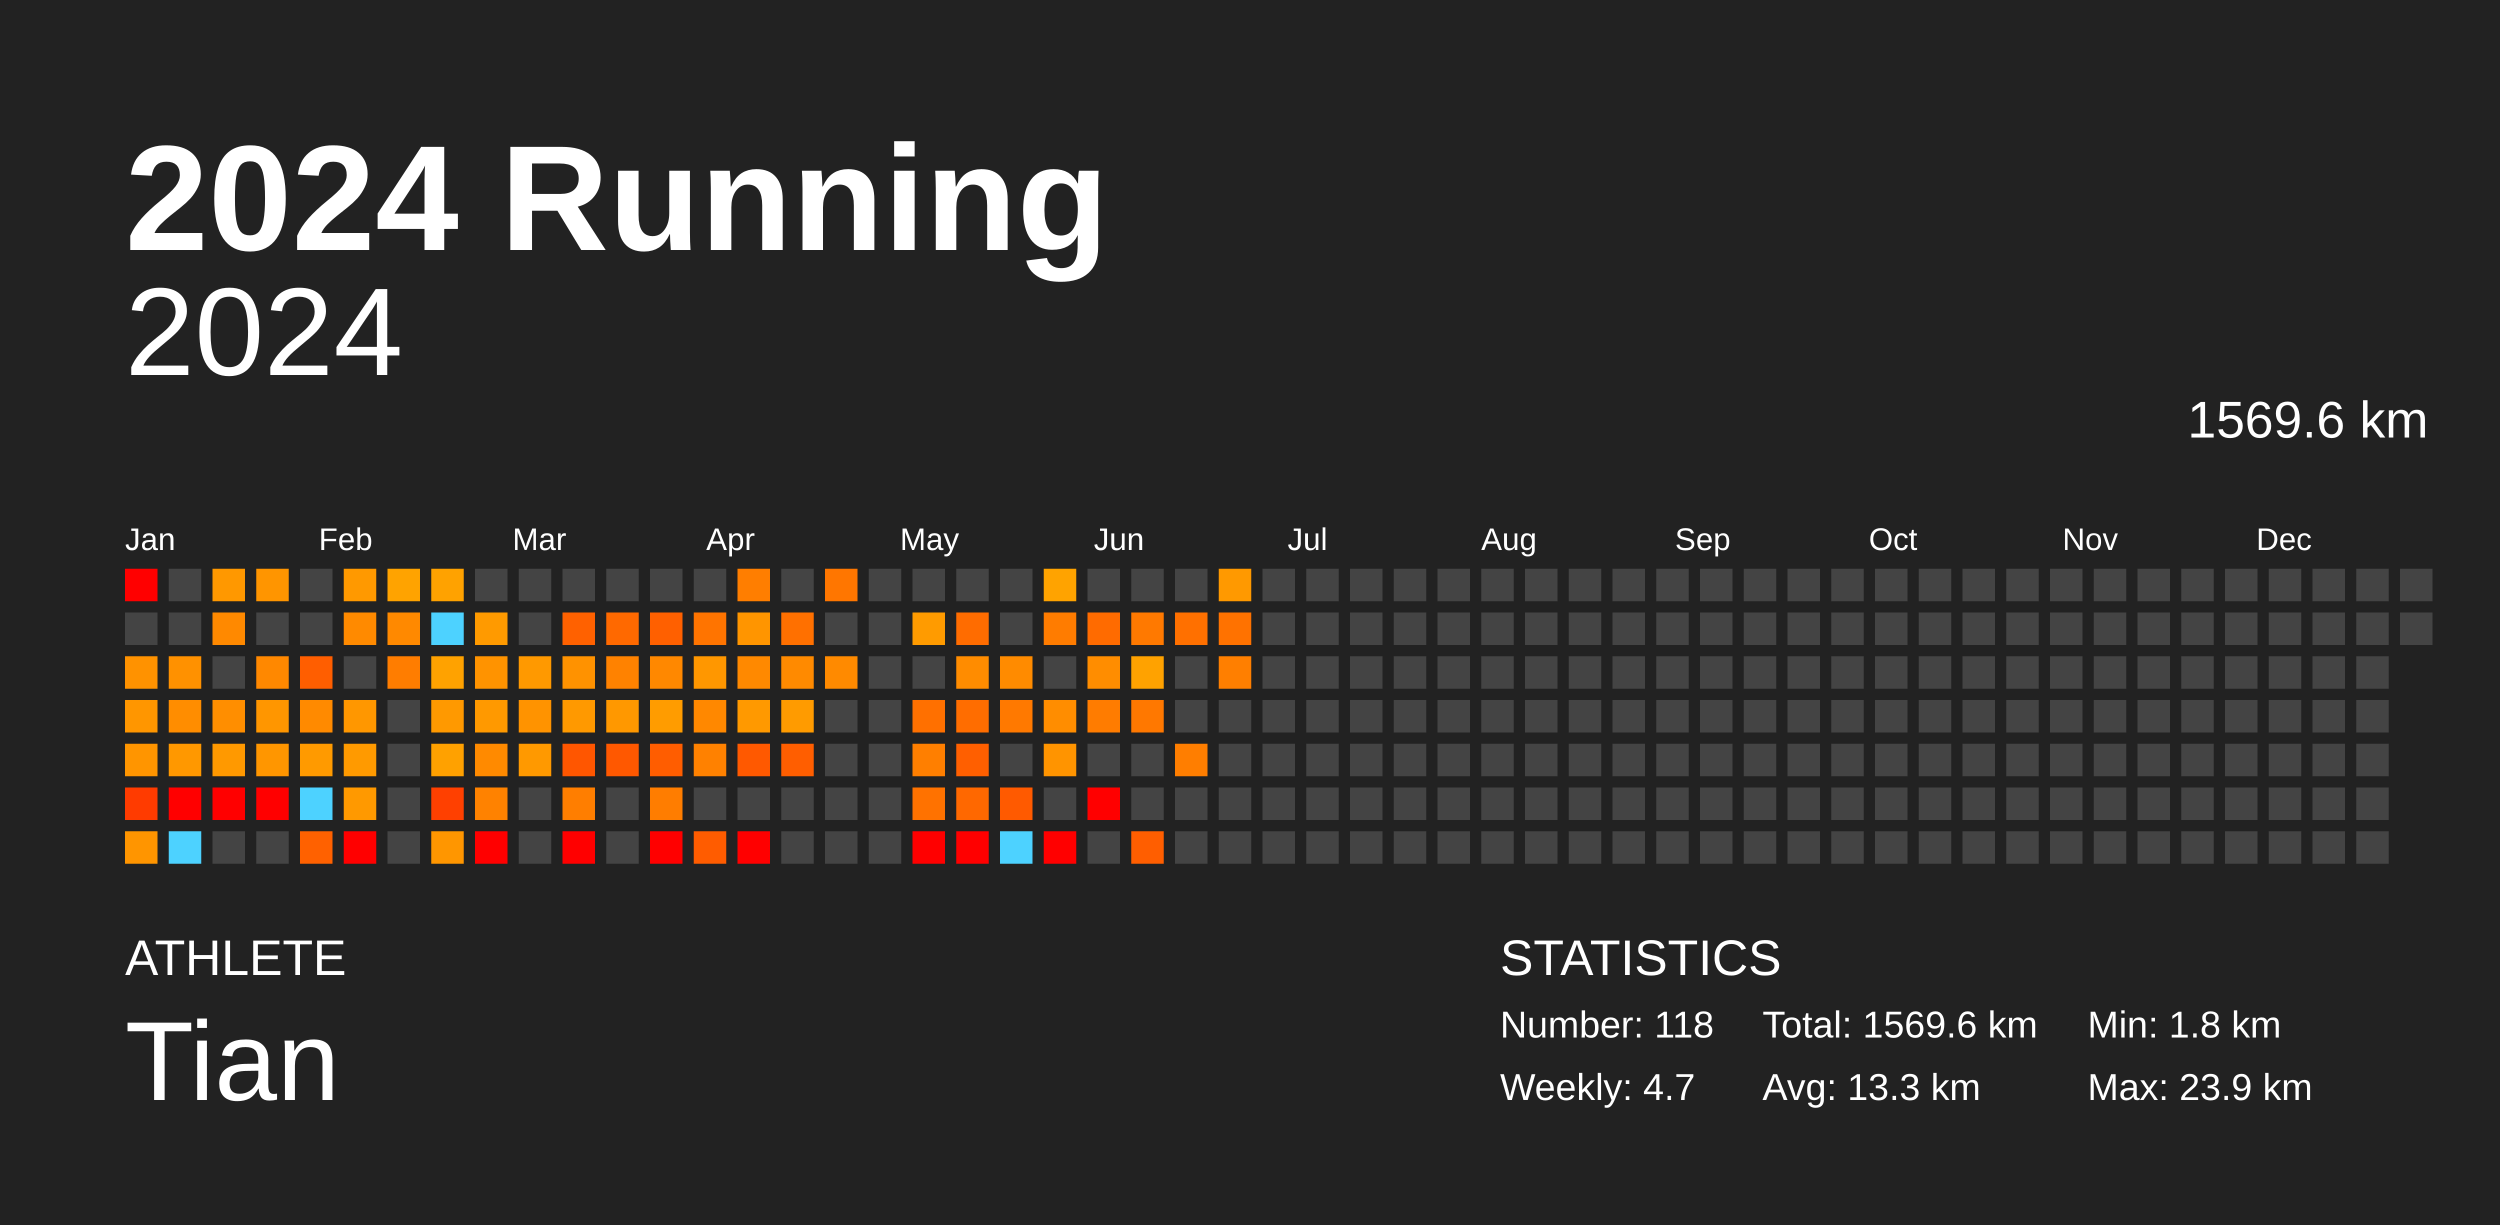
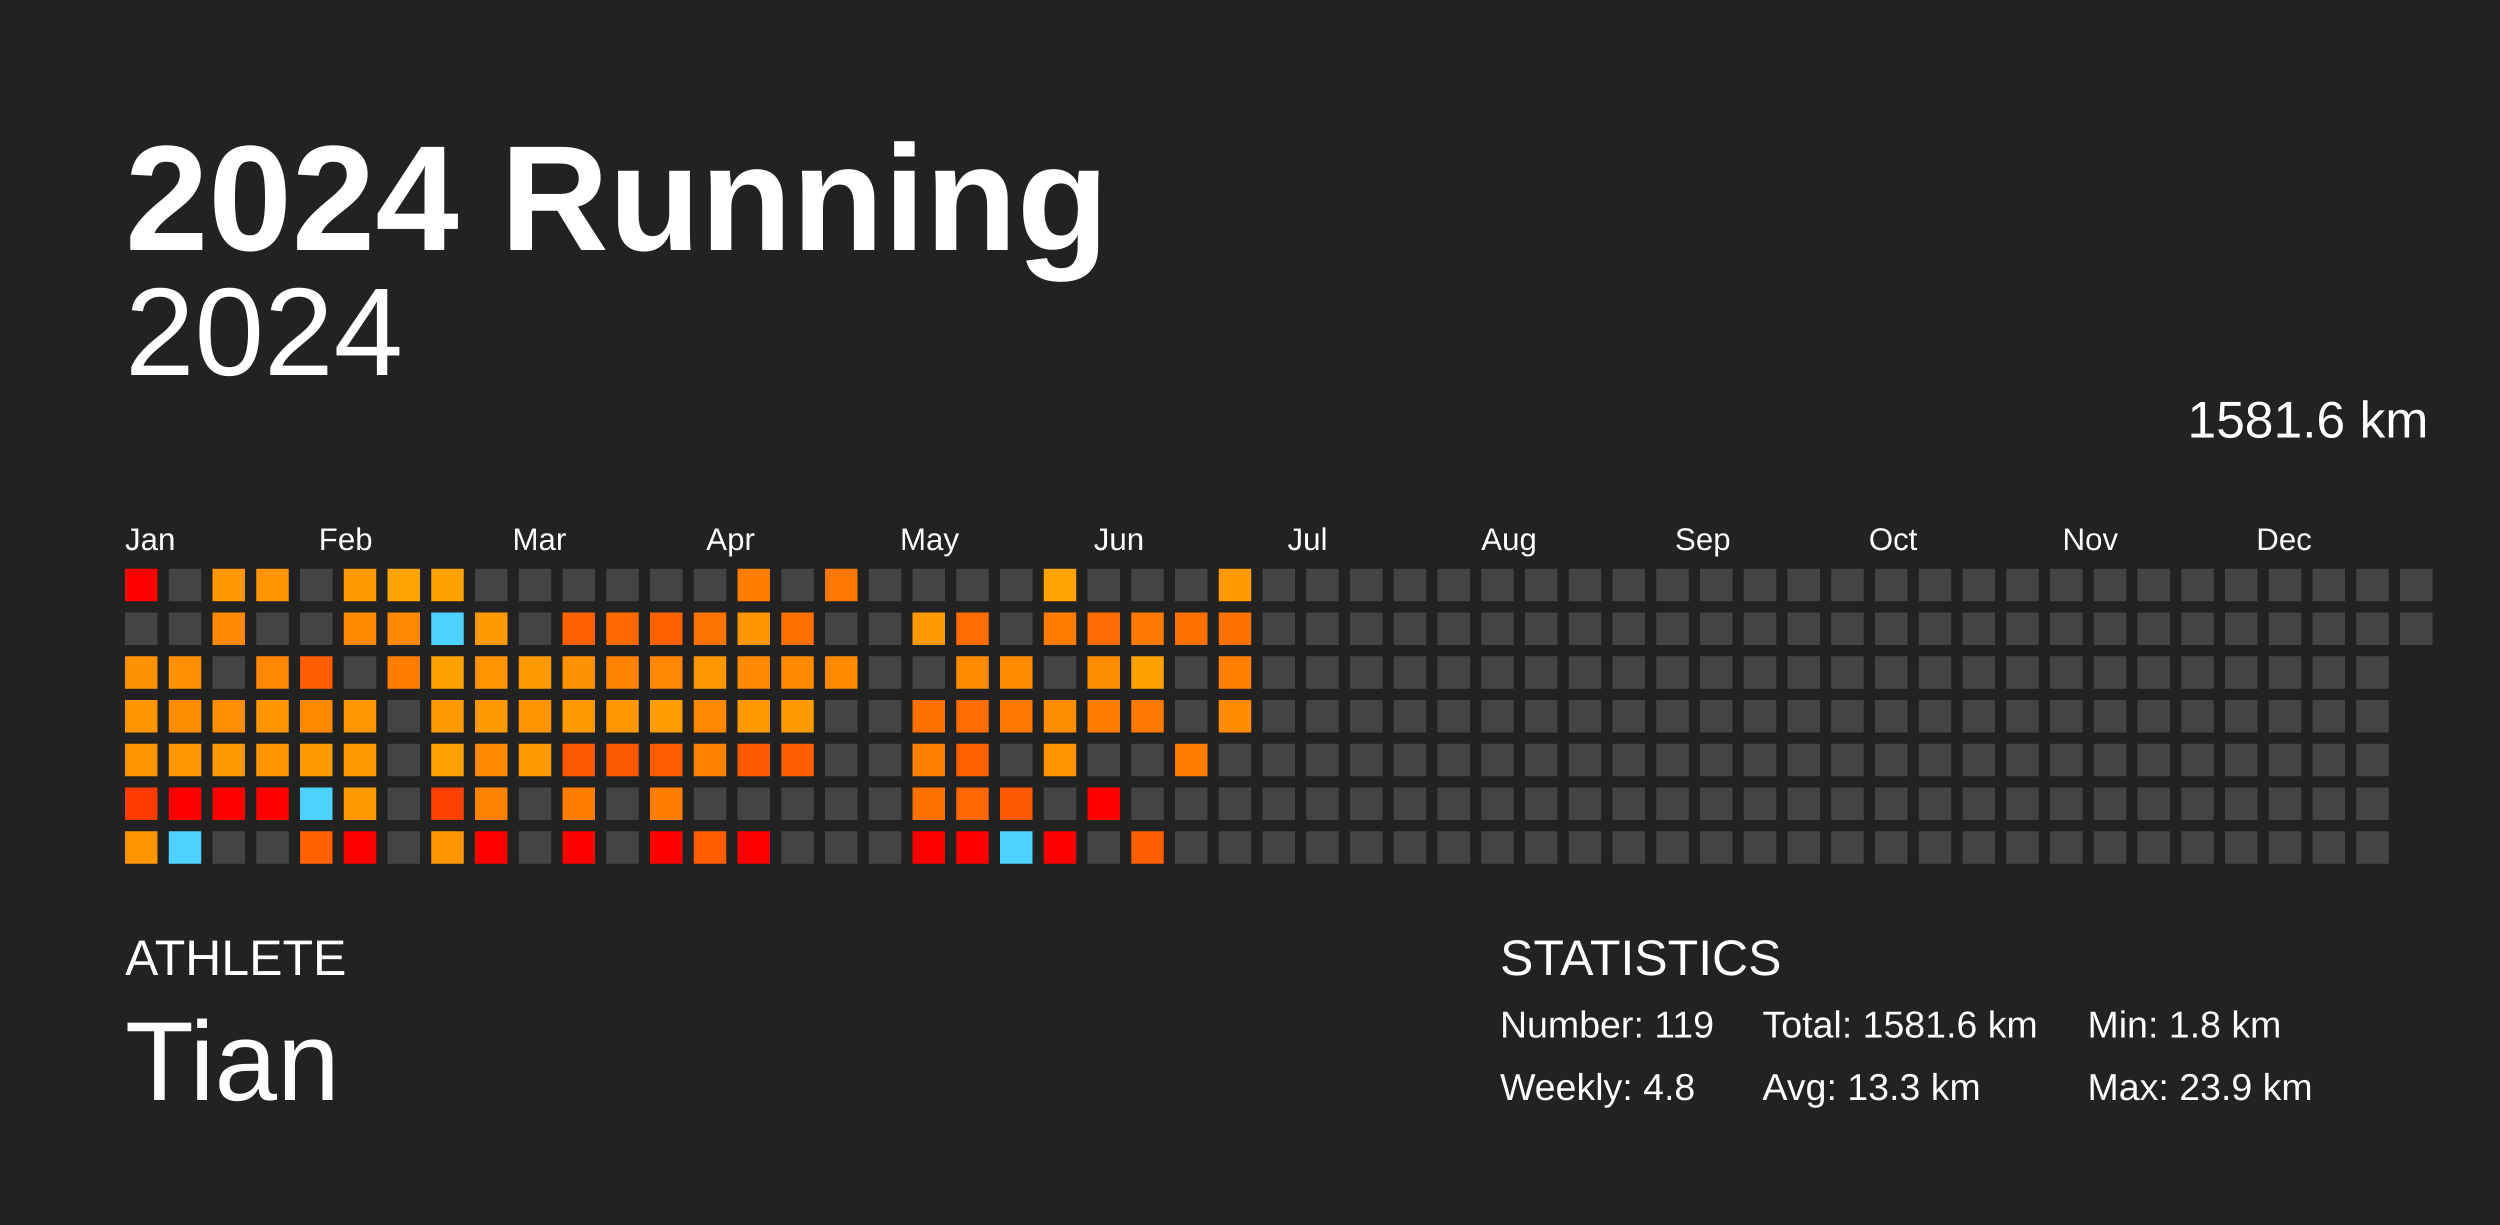
<svg xmlns="http://www.w3.org/2000/svg" baseProfile="full" height="98mm" version="1.1" viewBox="0,0,200,98" width="200mm">
  <defs />
  <rect fill="#222222" height="98" width="200" x="0" y="0" />
  <text fill="#FFFFFF" style="font-size:12px; font-family:Arial; font-weight:bold;" x="10" y="20">2024 Running</text>
  <text fill="#FFFFFF" style="font-size:4px; font-family:Arial" x="10" y="78">ATHLETE</text>
  <text fill="#FFFFFF" style="font-size:9px; font-family:Arial" x="10" y="88">Tian</text>
  <text fill="#FFFFFF" style="font-size:4px; font-family:Arial" x="120" y="78">STATISTICS</text>
-   <text fill="#FFFFFF" style="font-size:3px; font-family:Arial" x="120" y="83">Number: 118</text>
-   <text fill="#FFFFFF" style="font-size:3px; font-family:Arial" x="120" y="88">Weekly: 4.7</text>
-   <text fill="#FFFFFF" style="font-size:3px; font-family:Arial" x="141" y="83">Total: 1569.6 km</text>
+   <text fill="#FFFFFF" style="font-size:3px; font-family:Arial" x="120" y="83">Number: 119</text>
+   <text fill="#FFFFFF" style="font-size:3px; font-family:Arial" x="120" y="88">Weekly: 4.8</text>
+   <text fill="#FFFFFF" style="font-size:3px; font-family:Arial" x="141" y="83">Total: 1581.6 km</text>
  <text fill="#FFFFFF" style="font-size:3px; font-family:Arial" x="141" y="88">Avg: 13.3 km</text>
  <text fill="#FFFFFF" style="font-size:3px; font-family:Arial" x="167" y="83">Min: 1.8 km</text>
  <text fill="#FFFFFF" style="font-size:3px; font-family:Arial" x="167" y="88">Max: 23.9 km</text>
  <text alignment-baseline="hanging" fill="#FFFFFF" style="font-size:10.0px; font-family:Arial;" x="10" y="30">2024</text>
-   <text alignment-baseline="hanging" fill="#FFFFFF" style="font-size:4.125px; font-family:Arial;" x="175" y="35">1569.6 km</text>
+   <text alignment-baseline="hanging" fill="#FFFFFF" style="font-size:4.125px; font-family:Arial;" x="175" y="35">1581.6 km</text>
  <text fill="#FFFFFF" style="font-size:2.5px; font-family:Arial" x="10.0" y="44">Jan</text>
  <text fill="#FFFFFF" style="font-size:2.5px; font-family:Arial" x="25.5" y="44">Feb</text>
  <text fill="#FFFFFF" style="font-size:2.5px; font-family:Arial" x="41.0" y="44">Mar</text>
  <text fill="#FFFFFF" style="font-size:2.5px; font-family:Arial" x="56.5" y="44">Apr</text>
  <text fill="#FFFFFF" style="font-size:2.5px; font-family:Arial" x="72.0" y="44">May</text>
  <text fill="#FFFFFF" style="font-size:2.5px; font-family:Arial" x="87.5" y="44">Jun</text>
  <text fill="#FFFFFF" style="font-size:2.5px; font-family:Arial" x="103.0" y="44">Jul</text>
  <text fill="#FFFFFF" style="font-size:2.5px; font-family:Arial" x="118.5" y="44">Aug</text>
  <text fill="#FFFFFF" style="font-size:2.5px; font-family:Arial" x="134.0" y="44">Sep</text>
  <text fill="#FFFFFF" style="font-size:2.5px; font-family:Arial" x="149.5" y="44">Oct</text>
  <text fill="#FFFFFF" style="font-size:2.5px; font-family:Arial" x="165.0" y="44">Nov</text>
  <text fill="#FFFFFF" style="font-size:2.5px; font-family:Arial" x="180.5" y="44">Dec</text>
  <rect fill="red" height="2.6" width="2.6" x="10.0" y="45.5" />
  <rect fill="#444444" height="2.6" width="2.6" x="10.0" y="49.0" />
  <rect fill="#ff9200" height="2.6" width="2.6" x="10.0" y="52.5" />
  <rect fill="#ff9600" height="2.6" width="2.6" x="10.0" y="56.0" />
  <rect fill="#ff9500" height="2.6" width="2.6" x="10.0" y="59.5" />
  <rect fill="#ff3b00" height="2.6" width="2.6" x="10.0" y="63.0" />
  <rect fill="#ff9500" height="2.6" width="2.6" x="10.0" y="66.5" />
  <rect fill="#444444" height="2.6" width="2.6" x="13.5" y="45.5" />
  <rect fill="#444444" height="2.6" width="2.6" x="13.5" y="49.0" />
  <rect fill="#ff9100" height="2.6" width="2.6" x="13.5" y="52.5" />
  <rect fill="#ff8d00" height="2.6" width="2.6" x="13.5" y="56.0" />
  <rect fill="#ff9800" height="2.6" width="2.6" x="13.5" y="59.5" />
  <rect fill="red" height="2.6" width="2.6" x="13.5" y="63.0" />
  <rect fill="#4dd2ff" height="2.6" width="2.6" x="13.5" y="66.5" />
  <rect fill="#ff9800" height="2.6" width="2.6" x="17.0" y="45.5" />
  <rect fill="#ff8900" height="2.6" width="2.6" x="17.0" y="49.0" />
  <rect fill="#444444" height="2.6" width="2.6" x="17.0" y="52.5" />
  <rect fill="#ff8e00" height="2.6" width="2.6" x="17.0" y="56.0" />
  <rect fill="#ff9900" height="2.6" width="2.6" x="17.0" y="59.5" />
  <rect fill="red" height="2.6" width="2.6" x="17.0" y="63.0" />
  <rect fill="#444444" height="2.6" width="2.6" x="17.0" y="66.5" />
  <rect fill="#ff9500" height="2.6" width="2.6" x="20.5" y="45.5" />
  <rect fill="#444444" height="2.6" width="2.6" x="20.5" y="49.0" />
  <rect fill="#ff8800" height="2.6" width="2.6" x="20.5" y="52.5" />
  <rect fill="#ff9600" height="2.6" width="2.6" x="20.5" y="56.0" />
  <rect fill="#ff9600" height="2.6" width="2.6" x="20.5" y="59.5" />
  <rect fill="red" height="2.6" width="2.6" x="20.5" y="63.0" />
  <rect fill="#444444" height="2.6" width="2.6" x="20.5" y="66.5" />
  <rect fill="#444444" height="2.6" width="2.6" x="24.0" y="45.5" />
  <rect fill="#444444" height="2.6" width="2.6" x="24.0" y="49.0" />
  <rect fill="#ff5e00" height="2.6" width="2.6" x="24.0" y="52.5" />
  <rect fill="#ff8a00" height="2.6" width="2.6" x="24.0" y="56.0" />
  <rect fill="#ff9a00" height="2.6" width="2.6" x="24.0" y="59.5" />
  <rect fill="#4dd2ff" height="2.6" width="2.6" x="24.0" y="63.0" />
  <rect fill="#ff6100" height="2.6" width="2.6" x="24.0" y="66.5" />
  <rect fill="#ff9900" height="2.6" width="2.6" x="27.5" y="45.5" />
  <rect fill="#ff8a00" height="2.6" width="2.6" x="27.5" y="49.0" />
  <rect fill="#444444" height="2.6" width="2.6" x="27.5" y="52.5" />
  <rect fill="#ff9700" height="2.6" width="2.6" x="27.5" y="56.0" />
  <rect fill="#ff9a00" height="2.6" width="2.6" x="27.5" y="59.5" />
  <rect fill="#ff9900" height="2.6" width="2.6" x="27.5" y="63.0" />
  <rect fill="red" height="2.6" width="2.6" x="27.5" y="66.5" />
  <rect fill="#ffa300" height="2.6" width="2.6" x="31.0" y="45.5" />
  <rect fill="#ff8900" height="2.6" width="2.6" x="31.0" y="49.0" />
  <rect fill="#ff7d00" height="2.6" width="2.6" x="31.0" y="52.5" />
  <rect fill="#444444" height="2.6" width="2.6" x="31.0" y="56.0" />
  <rect fill="#444444" height="2.6" width="2.6" x="31.0" y="59.5" />
  <rect fill="#444444" height="2.6" width="2.6" x="31.0" y="63.0" />
  <rect fill="#444444" height="2.6" width="2.6" x="31.0" y="66.5" />
  <rect fill="#ffa200" height="2.6" width="2.6" x="34.5" y="45.5" />
  <rect fill="#4dd2ff" height="2.6" width="2.6" x="34.5" y="49.0" />
  <rect fill="#ffa200" height="2.6" width="2.6" x="34.5" y="52.5" />
  <rect fill="#ff9900" height="2.6" width="2.6" x="34.5" y="56.0" />
  <rect fill="#ffa100" height="2.6" width="2.6" x="34.5" y="59.5" />
  <rect fill="#ff4000" height="2.6" width="2.6" x="34.5" y="63.0" />
  <rect fill="#ff9600" height="2.6" width="2.6" x="34.5" y="66.5" />
  <rect fill="#444444" height="2.6" width="2.6" x="38.0" y="45.5" />
  <rect fill="#ff9a00" height="2.6" width="2.6" x="38.0" y="49.0" />
  <rect fill="#ff9300" height="2.6" width="2.6" x="38.0" y="52.5" />
  <rect fill="#ff9900" height="2.6" width="2.6" x="38.0" y="56.0" />
  <rect fill="#ff8a00" height="2.6" width="2.6" x="38.0" y="59.5" />
  <rect fill="#ff8200" height="2.6" width="2.6" x="38.0" y="63.0" />
  <rect fill="red" height="2.6" width="2.6" x="38.0" y="66.5" />
  <rect fill="#444444" height="2.6" width="2.6" x="41.5" y="45.5" />
  <rect fill="#444444" height="2.6" width="2.6" x="41.5" y="49.0" />
  <rect fill="#ff9900" height="2.6" width="2.6" x="41.5" y="52.5" />
  <rect fill="#ff9300" height="2.6" width="2.6" x="41.5" y="56.0" />
  <rect fill="#ff9900" height="2.6" width="2.6" x="41.5" y="59.5" />
  <rect fill="#444444" height="2.6" width="2.6" x="41.5" y="63.0" />
  <rect fill="#444444" height="2.6" width="2.6" x="41.5" y="66.5" />
  <rect fill="#444444" height="2.6" width="2.6" x="45.0" y="45.5" />
  <rect fill="#ff6100" height="2.6" width="2.6" x="45.0" y="49.0" />
  <rect fill="#ff9200" height="2.6" width="2.6" x="45.0" y="52.5" />
  <rect fill="#ff9900" height="2.6" width="2.6" x="45.0" y="56.0" />
  <rect fill="#ff5600" height="2.6" width="2.6" x="45.0" y="59.5" />
  <rect fill="#ff7e00" height="2.6" width="2.6" x="45.0" y="63.0" />
  <rect fill="red" height="2.6" width="2.6" x="45.0" y="66.5" />
  <rect fill="#444444" height="2.6" width="2.6" x="48.5" y="45.5" />
  <rect fill="#ff6900" height="2.6" width="2.6" x="48.5" y="49.0" />
  <rect fill="#ff8200" height="2.6" width="2.6" x="48.5" y="52.5" />
  <rect fill="#ff9800" height="2.6" width="2.6" x="48.5" y="56.0" />
  <rect fill="#ff5800" height="2.6" width="2.6" x="48.5" y="59.5" />
  <rect fill="#444444" height="2.6" width="2.6" x="48.5" y="63.0" />
  <rect fill="#444444" height="2.6" width="2.6" x="48.5" y="66.5" />
  <rect fill="#444444" height="2.6" width="2.6" x="52.0" y="45.5" />
  <rect fill="#ff6000" height="2.6" width="2.6" x="52.0" y="49.0" />
  <rect fill="#ff8800" height="2.6" width="2.6" x="52.0" y="52.5" />
  <rect fill="#ff9c00" height="2.6" width="2.6" x="52.0" y="56.0" />
  <rect fill="#ff5d00" height="2.6" width="2.6" x="52.0" y="59.5" />
  <rect fill="#ff7d00" height="2.6" width="2.6" x="52.0" y="63.0" />
  <rect fill="red" height="2.6" width="2.6" x="52.0" y="66.5" />
  <rect fill="#444444" height="2.6" width="2.6" x="55.5" y="45.5" />
  <rect fill="#ff7400" height="2.6" width="2.6" x="55.5" y="49.0" />
  <rect fill="#ff9700" height="2.6" width="2.6" x="55.5" y="52.5" />
  <rect fill="#ff8800" height="2.6" width="2.6" x="55.5" y="56.0" />
  <rect fill="#ff8100" height="2.6" width="2.6" x="55.5" y="59.5" />
  <rect fill="#444444" height="2.6" width="2.6" x="55.5" y="63.0" />
  <rect fill="#ff5c00" height="2.6" width="2.6" x="55.5" y="66.5" />
  <rect fill="#ff7e00" height="2.6" width="2.6" x="59.0" y="45.5" />
  <rect fill="#ff9500" height="2.6" width="2.6" x="59.0" y="49.0" />
  <rect fill="#ff8900" height="2.6" width="2.6" x="59.0" y="52.5" />
  <rect fill="#ff9900" height="2.6" width="2.6" x="59.0" y="56.0" />
  <rect fill="#ff5900" height="2.6" width="2.6" x="59.0" y="59.5" />
  <rect fill="#444444" height="2.6" width="2.6" x="59.0" y="63.0" />
  <rect fill="red" height="2.6" width="2.6" x="59.0" y="66.5" />
  <rect fill="#444444" height="2.6" width="2.6" x="62.5" y="45.5" />
  <rect fill="#ff7000" height="2.6" width="2.6" x="62.5" y="49.0" />
  <rect fill="#ff8a00" height="2.6" width="2.6" x="62.5" y="52.5" />
  <rect fill="#ff9b00" height="2.6" width="2.6" x="62.5" y="56.0" />
  <rect fill="#ff5e00" height="2.6" width="2.6" x="62.5" y="59.5" />
  <rect fill="#444444" height="2.6" width="2.6" x="62.5" y="63.0" />
  <rect fill="#444444" height="2.6" width="2.6" x="62.5" y="66.5" />
  <rect fill="#ff7600" height="2.6" width="2.6" x="66.0" y="45.5" />
  <rect fill="#444444" height="2.6" width="2.6" x="66.0" y="49.0" />
  <rect fill="#ff8a00" height="2.6" width="2.6" x="66.0" y="52.5" />
  <rect fill="#444444" height="2.6" width="2.6" x="66.0" y="56.0" />
  <rect fill="#444444" height="2.6" width="2.6" x="66.0" y="59.5" />
  <rect fill="#444444" height="2.6" width="2.6" x="66.0" y="63.0" />
  <rect fill="#444444" height="2.6" width="2.6" x="66.0" y="66.5" />
  <rect fill="#444444" height="2.6" width="2.6" x="69.5" y="45.5" />
  <rect fill="#444444" height="2.6" width="2.6" x="69.5" y="49.0" />
  <rect fill="#444444" height="2.6" width="2.6" x="69.5" y="52.5" />
  <rect fill="#444444" height="2.6" width="2.6" x="69.5" y="56.0" />
  <rect fill="#444444" height="2.6" width="2.6" x="69.5" y="59.5" />
  <rect fill="#444444" height="2.6" width="2.6" x="69.5" y="63.0" />
  <rect fill="#444444" height="2.6" width="2.6" x="69.5" y="66.5" />
  <rect fill="#444444" height="2.6" width="2.6" x="73.0" y="45.5" />
  <rect fill="#ff9b00" height="2.6" width="2.6" x="73.0" y="49.0" />
  <rect fill="#444444" height="2.6" width="2.6" x="73.0" y="52.5" />
  <rect fill="#ff7000" height="2.6" width="2.6" x="73.0" y="56.0" />
  <rect fill="#ff7f00" height="2.6" width="2.6" x="73.0" y="59.5" />
  <rect fill="#ff7200" height="2.6" width="2.6" x="73.0" y="63.0" />
  <rect fill="red" height="2.6" width="2.6" x="73.0" y="66.5" />
  <rect fill="#444444" height="2.6" width="2.6" x="76.5" y="45.5" />
  <rect fill="#ff6c00" height="2.6" width="2.6" x="76.5" y="49.0" />
  <rect fill="#ff8c00" height="2.6" width="2.6" x="76.5" y="52.5" />
  <rect fill="#ff6d00" height="2.6" width="2.6" x="76.5" y="56.0" />
  <rect fill="#ff5f00" height="2.6" width="2.6" x="76.5" y="59.5" />
  <rect fill="#ff6800" height="2.6" width="2.6" x="76.5" y="63.0" />
  <rect fill="red" height="2.6" width="2.6" x="76.5" y="66.5" />
  <rect fill="#444444" height="2.6" width="2.6" x="80.0" y="45.5" />
  <rect fill="#444444" height="2.6" width="2.6" x="80.0" y="49.0" />
  <rect fill="#ff8b00" height="2.6" width="2.6" x="80.0" y="52.5" />
  <rect fill="#ff7900" height="2.6" width="2.6" x="80.0" y="56.0" />
  <rect fill="#444444" height="2.6" width="2.6" x="80.0" y="59.5" />
  <rect fill="#ff5a00" height="2.6" width="2.6" x="80.0" y="63.0" />
  <rect fill="#4dd2ff" height="2.6" width="2.6" x="80.0" y="66.5" />
  <rect fill="#ffa300" height="2.6" width="2.6" x="83.5" y="45.5" />
  <rect fill="#ff7c00" height="2.6" width="2.6" x="83.5" y="49.0" />
  <rect fill="#444444" height="2.6" width="2.6" x="83.5" y="52.5" />
  <rect fill="#ff8d00" height="2.6" width="2.6" x="83.5" y="56.0" />
  <rect fill="#ff9400" height="2.6" width="2.6" x="83.5" y="59.5" />
  <rect fill="#444444" height="2.6" width="2.6" x="83.5" y="63.0" />
  <rect fill="red" height="2.6" width="2.6" x="83.5" y="66.5" />
  <rect fill="#444444" height="2.6" width="2.6" x="87.0" y="45.5" />
  <rect fill="#ff6b00" height="2.6" width="2.6" x="87.0" y="49.0" />
  <rect fill="#ff8d00" height="2.6" width="2.6" x="87.0" y="52.5" />
  <rect fill="#ff7c00" height="2.6" width="2.6" x="87.0" y="56.0" />
  <rect fill="#444444" height="2.6" width="2.6" x="87.0" y="59.5" />
  <rect fill="red" height="2.6" width="2.6" x="87.0" y="63.0" />
  <rect fill="#444444" height="2.6" width="2.6" x="87.0" y="66.5" />
  <rect fill="#444444" height="2.6" width="2.6" x="90.5" y="45.5" />
  <rect fill="#ff7900" height="2.6" width="2.6" x="90.5" y="49.0" />
  <rect fill="#ffa200" height="2.6" width="2.6" x="90.5" y="52.5" />
  <rect fill="#ff7800" height="2.6" width="2.6" x="90.5" y="56.0" />
  <rect fill="#444444" height="2.6" width="2.6" x="90.5" y="59.5" />
  <rect fill="#444444" height="2.6" width="2.6" x="90.5" y="63.0" />
  <rect fill="#ff5e00" height="2.6" width="2.6" x="90.5" y="66.5" />
  <rect fill="#444444" height="2.6" width="2.6" x="94.0" y="45.5" />
  <rect fill="#ff7000" height="2.6" width="2.6" x="94.0" y="49.0" />
  <rect fill="#444444" height="2.6" width="2.6" x="94.0" y="52.5" />
  <rect fill="#444444" height="2.6" width="2.6" x="94.0" y="56.0" />
  <rect fill="#ff7e00" height="2.6" width="2.6" x="94.0" y="59.5" />
  <rect fill="#444444" height="2.6" width="2.6" x="94.0" y="63.0" />
  <rect fill="#444444" height="2.6" width="2.6" x="94.0" y="66.5" />
  <rect fill="#ff9900" height="2.6" width="2.6" x="97.5" y="45.5" />
  <rect fill="#ff7200" height="2.6" width="2.6" x="97.5" y="49.0" />
  <rect fill="#ff7f00" height="2.6" width="2.6" x="97.5" y="52.5" />
-   <rect fill="#444444" height="2.6" width="2.6" x="97.5" y="56.0" />
+   <rect fill="#ff8b00" height="2.6" width="2.6" x="97.5" y="56.0" />
  <rect fill="#444444" height="2.6" width="2.6" x="97.5" y="59.5" />
  <rect fill="#444444" height="2.6" width="2.6" x="97.5" y="63.0" />
  <rect fill="#444444" height="2.6" width="2.6" x="97.5" y="66.5" />
  <rect fill="#444444" height="2.6" width="2.6" x="101.0" y="45.5" />
  <rect fill="#444444" height="2.6" width="2.6" x="101.0" y="49.0" />
  <rect fill="#444444" height="2.6" width="2.6" x="101.0" y="52.5" />
  <rect fill="#444444" height="2.6" width="2.6" x="101.0" y="56.0" />
  <rect fill="#444444" height="2.6" width="2.6" x="101.0" y="59.5" />
  <rect fill="#444444" height="2.6" width="2.6" x="101.0" y="63.0" />
  <rect fill="#444444" height="2.6" width="2.6" x="101.0" y="66.5" />
  <rect fill="#444444" height="2.6" width="2.6" x="104.5" y="45.5" />
  <rect fill="#444444" height="2.6" width="2.6" x="104.5" y="49.0" />
  <rect fill="#444444" height="2.6" width="2.6" x="104.5" y="52.5" />
  <rect fill="#444444" height="2.6" width="2.6" x="104.5" y="56.0" />
  <rect fill="#444444" height="2.6" width="2.6" x="104.5" y="59.5" />
  <rect fill="#444444" height="2.6" width="2.6" x="104.5" y="63.0" />
  <rect fill="#444444" height="2.6" width="2.6" x="104.5" y="66.5" />
  <rect fill="#444444" height="2.6" width="2.6" x="108.0" y="45.5" />
  <rect fill="#444444" height="2.6" width="2.6" x="108.0" y="49.0" />
  <rect fill="#444444" height="2.6" width="2.6" x="108.0" y="52.5" />
  <rect fill="#444444" height="2.6" width="2.6" x="108.0" y="56.0" />
  <rect fill="#444444" height="2.6" width="2.6" x="108.0" y="59.5" />
  <rect fill="#444444" height="2.6" width="2.6" x="108.0" y="63.0" />
  <rect fill="#444444" height="2.6" width="2.6" x="108.0" y="66.5" />
  <rect fill="#444444" height="2.6" width="2.6" x="111.5" y="45.5" />
  <rect fill="#444444" height="2.6" width="2.6" x="111.5" y="49.0" />
  <rect fill="#444444" height="2.6" width="2.6" x="111.5" y="52.5" />
  <rect fill="#444444" height="2.6" width="2.6" x="111.5" y="56.0" />
  <rect fill="#444444" height="2.6" width="2.6" x="111.5" y="59.5" />
  <rect fill="#444444" height="2.6" width="2.6" x="111.5" y="63.0" />
  <rect fill="#444444" height="2.6" width="2.6" x="111.5" y="66.5" />
  <rect fill="#444444" height="2.6" width="2.6" x="115.0" y="45.5" />
  <rect fill="#444444" height="2.6" width="2.6" x="115.0" y="49.0" />
  <rect fill="#444444" height="2.6" width="2.6" x="115.0" y="52.5" />
  <rect fill="#444444" height="2.6" width="2.6" x="115.0" y="56.0" />
  <rect fill="#444444" height="2.6" width="2.6" x="115.0" y="59.5" />
  <rect fill="#444444" height="2.6" width="2.6" x="115.0" y="63.0" />
  <rect fill="#444444" height="2.6" width="2.6" x="115.0" y="66.5" />
  <rect fill="#444444" height="2.6" width="2.6" x="118.5" y="45.5" />
  <rect fill="#444444" height="2.6" width="2.6" x="118.5" y="49.0" />
  <rect fill="#444444" height="2.6" width="2.6" x="118.5" y="52.5" />
  <rect fill="#444444" height="2.6" width="2.6" x="118.5" y="56.0" />
  <rect fill="#444444" height="2.6" width="2.6" x="118.5" y="59.5" />
  <rect fill="#444444" height="2.6" width="2.6" x="118.5" y="63.0" />
  <rect fill="#444444" height="2.6" width="2.6" x="118.5" y="66.5" />
  <rect fill="#444444" height="2.6" width="2.6" x="122.0" y="45.5" />
  <rect fill="#444444" height="2.6" width="2.6" x="122.0" y="49.0" />
  <rect fill="#444444" height="2.6" width="2.6" x="122.0" y="52.5" />
  <rect fill="#444444" height="2.6" width="2.6" x="122.0" y="56.0" />
  <rect fill="#444444" height="2.6" width="2.6" x="122.0" y="59.5" />
  <rect fill="#444444" height="2.6" width="2.6" x="122.0" y="63.0" />
  <rect fill="#444444" height="2.6" width="2.6" x="122.0" y="66.5" />
  <rect fill="#444444" height="2.6" width="2.6" x="125.5" y="45.5" />
  <rect fill="#444444" height="2.6" width="2.6" x="125.5" y="49.0" />
  <rect fill="#444444" height="2.6" width="2.6" x="125.5" y="52.5" />
  <rect fill="#444444" height="2.6" width="2.6" x="125.5" y="56.0" />
  <rect fill="#444444" height="2.6" width="2.6" x="125.5" y="59.5" />
  <rect fill="#444444" height="2.6" width="2.6" x="125.5" y="63.0" />
  <rect fill="#444444" height="2.6" width="2.6" x="125.5" y="66.5" />
  <rect fill="#444444" height="2.6" width="2.6" x="129.0" y="45.5" />
  <rect fill="#444444" height="2.6" width="2.6" x="129.0" y="49.0" />
  <rect fill="#444444" height="2.6" width="2.6" x="129.0" y="52.5" />
  <rect fill="#444444" height="2.6" width="2.6" x="129.0" y="56.0" />
  <rect fill="#444444" height="2.6" width="2.6" x="129.0" y="59.5" />
  <rect fill="#444444" height="2.6" width="2.6" x="129.0" y="63.0" />
  <rect fill="#444444" height="2.6" width="2.6" x="129.0" y="66.5" />
  <rect fill="#444444" height="2.6" width="2.6" x="132.5" y="45.5" />
  <rect fill="#444444" height="2.6" width="2.6" x="132.5" y="49.0" />
  <rect fill="#444444" height="2.6" width="2.6" x="132.5" y="52.5" />
  <rect fill="#444444" height="2.6" width="2.6" x="132.5" y="56.0" />
  <rect fill="#444444" height="2.6" width="2.6" x="132.5" y="59.5" />
  <rect fill="#444444" height="2.6" width="2.6" x="132.5" y="63.0" />
  <rect fill="#444444" height="2.6" width="2.6" x="132.5" y="66.5" />
  <rect fill="#444444" height="2.6" width="2.6" x="136.0" y="45.5" />
  <rect fill="#444444" height="2.6" width="2.6" x="136.0" y="49.0" />
  <rect fill="#444444" height="2.6" width="2.6" x="136.0" y="52.5" />
  <rect fill="#444444" height="2.6" width="2.6" x="136.0" y="56.0" />
  <rect fill="#444444" height="2.6" width="2.6" x="136.0" y="59.5" />
  <rect fill="#444444" height="2.6" width="2.6" x="136.0" y="63.0" />
  <rect fill="#444444" height="2.6" width="2.6" x="136.0" y="66.5" />
  <rect fill="#444444" height="2.6" width="2.6" x="139.5" y="45.5" />
  <rect fill="#444444" height="2.6" width="2.6" x="139.5" y="49.0" />
  <rect fill="#444444" height="2.6" width="2.6" x="139.5" y="52.5" />
  <rect fill="#444444" height="2.6" width="2.6" x="139.5" y="56.0" />
  <rect fill="#444444" height="2.6" width="2.6" x="139.5" y="59.5" />
  <rect fill="#444444" height="2.6" width="2.6" x="139.5" y="63.0" />
  <rect fill="#444444" height="2.6" width="2.6" x="139.5" y="66.5" />
  <rect fill="#444444" height="2.6" width="2.6" x="143.0" y="45.5" />
  <rect fill="#444444" height="2.6" width="2.6" x="143.0" y="49.0" />
  <rect fill="#444444" height="2.6" width="2.6" x="143.0" y="52.5" />
  <rect fill="#444444" height="2.6" width="2.6" x="143.0" y="56.0" />
  <rect fill="#444444" height="2.6" width="2.6" x="143.0" y="59.5" />
  <rect fill="#444444" height="2.6" width="2.6" x="143.0" y="63.0" />
  <rect fill="#444444" height="2.6" width="2.6" x="143.0" y="66.5" />
  <rect fill="#444444" height="2.6" width="2.6" x="146.5" y="45.5" />
  <rect fill="#444444" height="2.6" width="2.6" x="146.5" y="49.0" />
  <rect fill="#444444" height="2.6" width="2.6" x="146.5" y="52.5" />
  <rect fill="#444444" height="2.6" width="2.6" x="146.5" y="56.0" />
  <rect fill="#444444" height="2.6" width="2.6" x="146.5" y="59.5" />
  <rect fill="#444444" height="2.6" width="2.6" x="146.5" y="63.0" />
  <rect fill="#444444" height="2.6" width="2.6" x="146.5" y="66.5" />
  <rect fill="#444444" height="2.6" width="2.6" x="150.0" y="45.5" />
  <rect fill="#444444" height="2.6" width="2.6" x="150.0" y="49.0" />
  <rect fill="#444444" height="2.6" width="2.6" x="150.0" y="52.5" />
  <rect fill="#444444" height="2.6" width="2.6" x="150.0" y="56.0" />
  <rect fill="#444444" height="2.6" width="2.6" x="150.0" y="59.5" />
  <rect fill="#444444" height="2.6" width="2.6" x="150.0" y="63.0" />
  <rect fill="#444444" height="2.6" width="2.6" x="150.0" y="66.5" />
  <rect fill="#444444" height="2.6" width="2.6" x="153.5" y="45.5" />
  <rect fill="#444444" height="2.6" width="2.6" x="153.5" y="49.0" />
  <rect fill="#444444" height="2.6" width="2.6" x="153.5" y="52.5" />
  <rect fill="#444444" height="2.6" width="2.6" x="153.5" y="56.0" />
  <rect fill="#444444" height="2.6" width="2.6" x="153.5" y="59.5" />
  <rect fill="#444444" height="2.6" width="2.6" x="153.5" y="63.0" />
  <rect fill="#444444" height="2.6" width="2.6" x="153.5" y="66.5" />
  <rect fill="#444444" height="2.6" width="2.6" x="157.0" y="45.5" />
  <rect fill="#444444" height="2.6" width="2.6" x="157.0" y="49.0" />
  <rect fill="#444444" height="2.6" width="2.6" x="157.0" y="52.5" />
  <rect fill="#444444" height="2.6" width="2.6" x="157.0" y="56.0" />
  <rect fill="#444444" height="2.6" width="2.6" x="157.0" y="59.5" />
  <rect fill="#444444" height="2.6" width="2.6" x="157.0" y="63.0" />
  <rect fill="#444444" height="2.6" width="2.6" x="157.0" y="66.5" />
  <rect fill="#444444" height="2.6" width="2.6" x="160.5" y="45.5" />
  <rect fill="#444444" height="2.6" width="2.6" x="160.5" y="49.0" />
  <rect fill="#444444" height="2.6" width="2.6" x="160.5" y="52.5" />
  <rect fill="#444444" height="2.6" width="2.6" x="160.5" y="56.0" />
  <rect fill="#444444" height="2.6" width="2.6" x="160.5" y="59.5" />
  <rect fill="#444444" height="2.6" width="2.6" x="160.5" y="63.0" />
  <rect fill="#444444" height="2.6" width="2.6" x="160.5" y="66.5" />
  <rect fill="#444444" height="2.6" width="2.6" x="164.0" y="45.5" />
  <rect fill="#444444" height="2.6" width="2.6" x="164.0" y="49.0" />
  <rect fill="#444444" height="2.6" width="2.6" x="164.0" y="52.5" />
  <rect fill="#444444" height="2.6" width="2.6" x="164.0" y="56.0" />
  <rect fill="#444444" height="2.6" width="2.6" x="164.0" y="59.5" />
  <rect fill="#444444" height="2.6" width="2.6" x="164.0" y="63.0" />
  <rect fill="#444444" height="2.6" width="2.6" x="164.0" y="66.5" />
  <rect fill="#444444" height="2.6" width="2.6" x="167.5" y="45.5" />
  <rect fill="#444444" height="2.6" width="2.6" x="167.5" y="49.0" />
  <rect fill="#444444" height="2.6" width="2.6" x="167.5" y="52.5" />
  <rect fill="#444444" height="2.6" width="2.6" x="167.5" y="56.0" />
  <rect fill="#444444" height="2.6" width="2.6" x="167.5" y="59.5" />
  <rect fill="#444444" height="2.6" width="2.6" x="167.5" y="63.0" />
  <rect fill="#444444" height="2.6" width="2.6" x="167.5" y="66.5" />
  <rect fill="#444444" height="2.6" width="2.6" x="171.0" y="45.5" />
  <rect fill="#444444" height="2.6" width="2.6" x="171.0" y="49.0" />
  <rect fill="#444444" height="2.6" width="2.6" x="171.0" y="52.5" />
  <rect fill="#444444" height="2.6" width="2.6" x="171.0" y="56.0" />
  <rect fill="#444444" height="2.6" width="2.6" x="171.0" y="59.5" />
  <rect fill="#444444" height="2.6" width="2.6" x="171.0" y="63.0" />
  <rect fill="#444444" height="2.6" width="2.6" x="171.0" y="66.5" />
  <rect fill="#444444" height="2.6" width="2.6" x="174.5" y="45.5" />
  <rect fill="#444444" height="2.6" width="2.6" x="174.5" y="49.0" />
  <rect fill="#444444" height="2.6" width="2.6" x="174.5" y="52.5" />
  <rect fill="#444444" height="2.6" width="2.6" x="174.5" y="56.0" />
  <rect fill="#444444" height="2.6" width="2.6" x="174.5" y="59.5" />
  <rect fill="#444444" height="2.6" width="2.6" x="174.5" y="63.0" />
  <rect fill="#444444" height="2.6" width="2.6" x="174.5" y="66.5" />
  <rect fill="#444444" height="2.6" width="2.6" x="178.0" y="45.5" />
  <rect fill="#444444" height="2.6" width="2.6" x="178.0" y="49.0" />
  <rect fill="#444444" height="2.6" width="2.6" x="178.0" y="52.5" />
  <rect fill="#444444" height="2.6" width="2.6" x="178.0" y="56.0" />
  <rect fill="#444444" height="2.6" width="2.6" x="178.0" y="59.5" />
  <rect fill="#444444" height="2.6" width="2.6" x="178.0" y="63.0" />
  <rect fill="#444444" height="2.6" width="2.6" x="178.0" y="66.5" />
  <rect fill="#444444" height="2.6" width="2.6" x="181.5" y="45.5" />
  <rect fill="#444444" height="2.6" width="2.6" x="181.5" y="49.0" />
  <rect fill="#444444" height="2.6" width="2.6" x="181.5" y="52.5" />
  <rect fill="#444444" height="2.6" width="2.6" x="181.5" y="56.0" />
  <rect fill="#444444" height="2.6" width="2.6" x="181.5" y="59.5" />
  <rect fill="#444444" height="2.6" width="2.6" x="181.5" y="63.0" />
  <rect fill="#444444" height="2.6" width="2.6" x="181.5" y="66.5" />
  <rect fill="#444444" height="2.6" width="2.6" x="185.0" y="45.5" />
  <rect fill="#444444" height="2.6" width="2.6" x="185.0" y="49.0" />
  <rect fill="#444444" height="2.6" width="2.6" x="185.0" y="52.5" />
  <rect fill="#444444" height="2.6" width="2.6" x="185.0" y="56.0" />
  <rect fill="#444444" height="2.6" width="2.6" x="185.0" y="59.5" />
  <rect fill="#444444" height="2.6" width="2.6" x="185.0" y="63.0" />
  <rect fill="#444444" height="2.6" width="2.6" x="185.0" y="66.5" />
  <rect fill="#444444" height="2.6" width="2.6" x="188.5" y="45.5" />
  <rect fill="#444444" height="2.6" width="2.6" x="188.5" y="49.0" />
  <rect fill="#444444" height="2.6" width="2.6" x="188.5" y="52.5" />
  <rect fill="#444444" height="2.6" width="2.6" x="188.5" y="56.0" />
  <rect fill="#444444" height="2.6" width="2.6" x="188.5" y="59.5" />
  <rect fill="#444444" height="2.6" width="2.6" x="188.5" y="63.0" />
  <rect fill="#444444" height="2.6" width="2.6" x="188.5" y="66.5" />
  <rect fill="#444444" height="2.6" width="2.6" x="192.0" y="45.5" />
  <rect fill="#444444" height="2.6" width="2.6" x="192.0" y="49.0" />
</svg>
